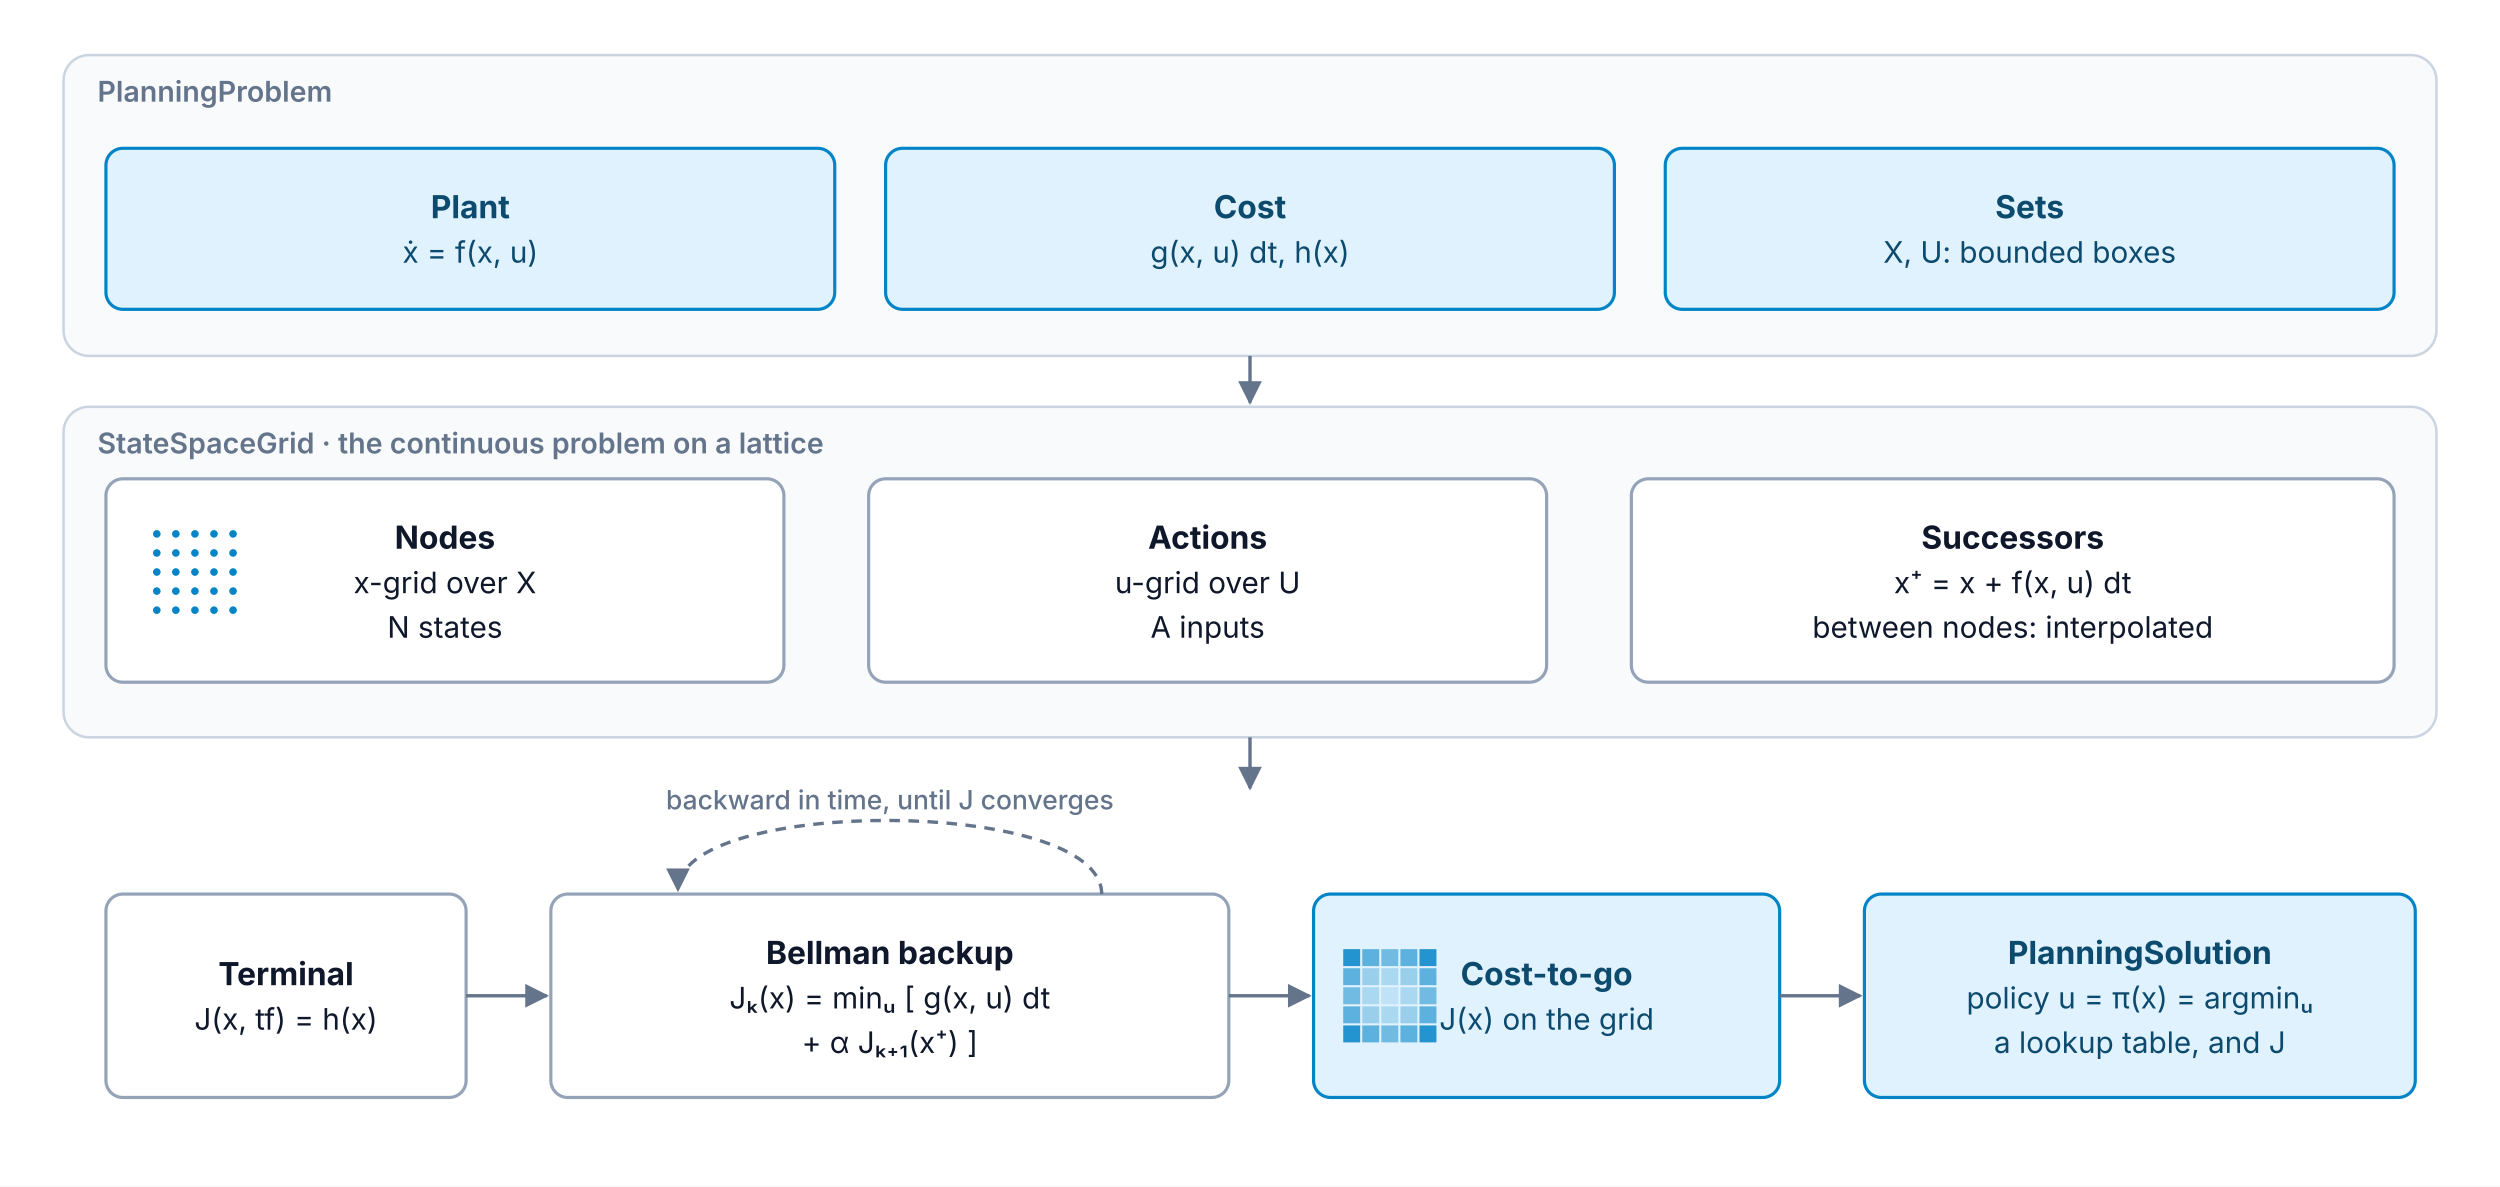
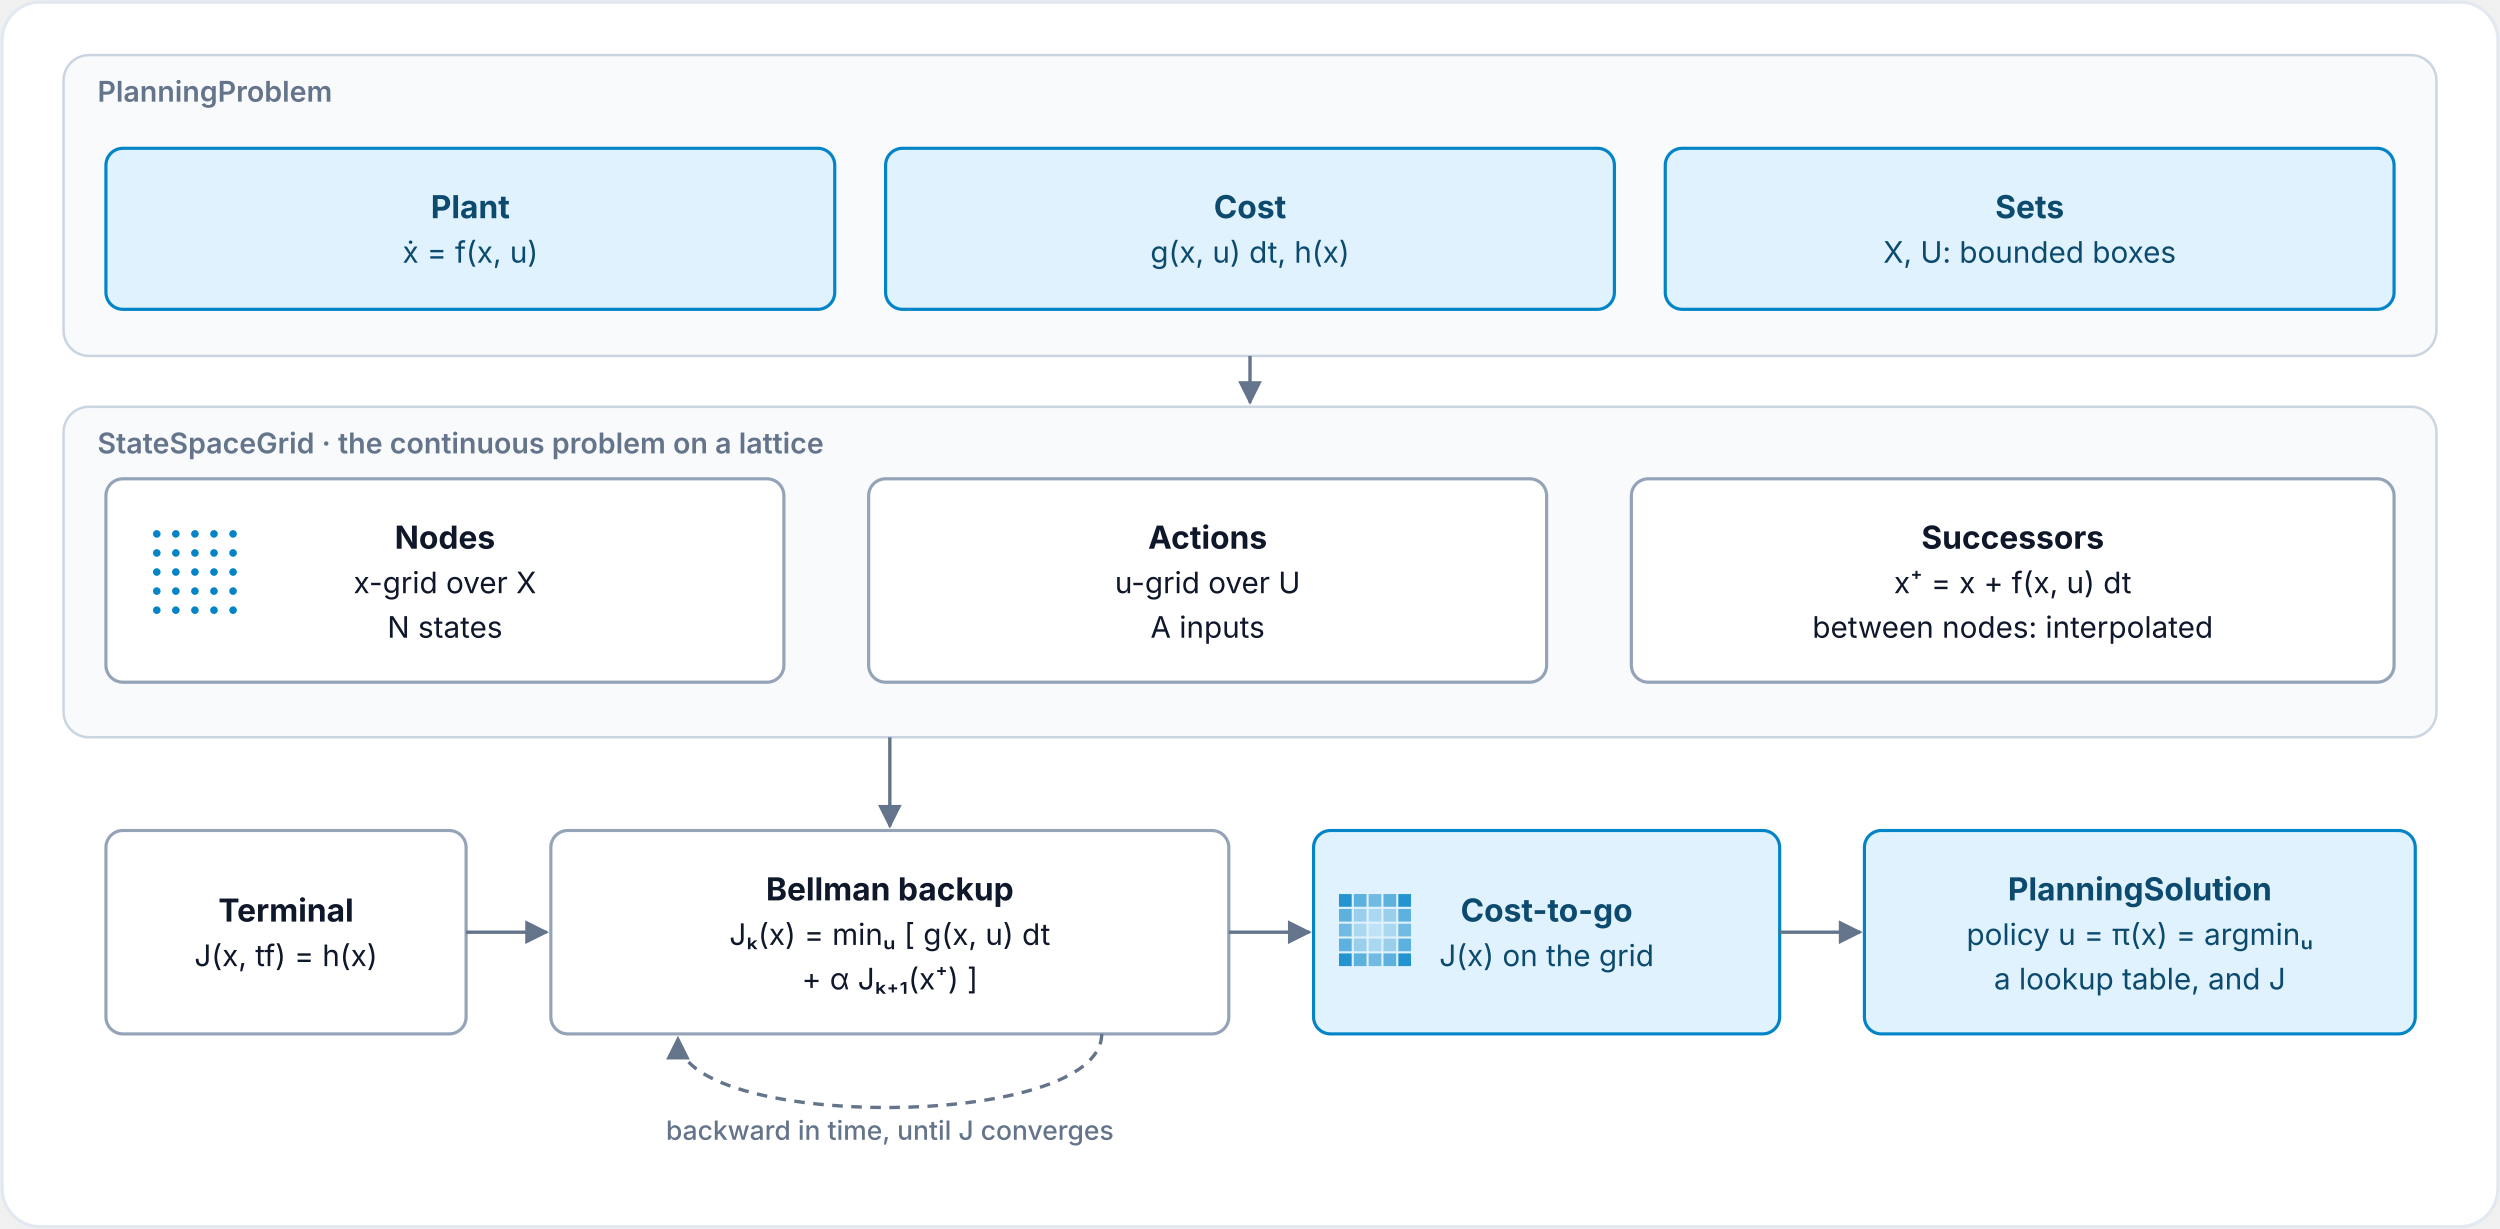
- <svg xmlns="http://www.w3.org/2000/svg" viewBox="0 0 1180 560" width="1180" height="560" font-family="Inter, 'Helvetica Neue', Helvetica, Arial, sans-serif">
+ <svg xmlns="http://www.w3.org/2000/svg" viewBox="0 0 1180 580" width="1180" height="580" font-family="Inter, 'Helvetica Neue', Helvetica, Arial, sans-serif">
  <defs>
    <marker id="arr" viewBox="0 0 10 10" refX="9" refY="5" markerWidth="7" markerHeight="7" orient="auto-start-reverse">
      <path d="M0,0 L10,5 L0,10 z" fill="#64748b" />
    </marker>
    <marker id="arrg" viewBox="0 0 10 10" refX="9" refY="5" markerWidth="7" markerHeight="7" orient="auto-start-reverse">
      <path d="M0,0 L10,5 L0,10 z" fill="#16a34a" />
    </marker>
    <marker id="arrp" viewBox="0 0 10 10" refX="9" refY="5" markerWidth="7" markerHeight="7" orient="auto-start-reverse">
-       <path d="M0,0 L10,5 L0,10 z" fill="#9333ea" />
+       <path d="M0,0 L10,5 L0,10 z" fill="#c026d3" />
+     </marker>
+     <marker id="arrt" viewBox="0 0 10 10" refX="9" refY="5" markerWidth="7" markerHeight="7" orient="auto-start-reverse">
+       <path d="M0,0 L10,5 L0,10 z" fill="#0f766e" />
    </marker>
  </defs>
-   <rect width="100%" height="100%" fill="#ffffff" />
+   <rect x="1" y="1" width="1178" height="578" rx="18" fill="#ffffff" stroke="#e2e8f0" stroke-width="1.5" />
  <rect x="30" y="26" width="1120" height="142" rx="12" fill="#f8fafc" stroke="#cbd5e1" stroke-width="1.2" />
  <text x="46" y="48" font-size="13.5" font-weight="600" fill="#64748b" text-anchor="start">PlanningProblem</text>
  <rect x="50.0" y="70" width="344.0" height="76" rx="8" fill="#e0f2fe" stroke="#0284c7" stroke-width="1.5" />
  <text x="222.0" y="103.0" font-size="15" font-weight="650" fill="#0c4a6e" text-anchor="middle">Plant</text>
  <text x="222.0" y="124.0" font-size="14" font-weight="400" fill="#0c4a6e" text-anchor="middle">ẋ = f(x, u)</text>
  <rect x="418.0" y="70" width="344.0" height="76" rx="8" fill="#e0f2fe" stroke="#0284c7" stroke-width="1.5" />
  <text x="590.0" y="103.0" font-size="15" font-weight="650" fill="#0c4a6e" text-anchor="middle">Cost</text>
  <text x="590.0" y="124.0" font-size="14" font-weight="400" fill="#0c4a6e" text-anchor="middle">g(x, u) dt,  h(x)</text>
  <rect x="786.0" y="70" width="344.0" height="76" rx="8" fill="#e0f2fe" stroke="#0284c7" stroke-width="1.5" />
  <text x="958.0" y="103.0" font-size="15" font-weight="650" fill="#0c4a6e" text-anchor="middle">Sets</text>
  <text x="958.0" y="124.0" font-size="14" font-weight="400" fill="#0c4a6e" text-anchor="middle">X, U: bounded boxes</text>
  <rect x="30" y="192" width="1120" height="156" rx="12" fill="#f8fafc" stroke="#cbd5e1" stroke-width="1.2" />
  <text x="46" y="214" font-size="13.5" font-weight="600" fill="#64748b" text-anchor="start">StateSpaceGrid · the continuous problem on a lattice</text>
  <path d="M590,168 L590,190" fill="none" stroke="#64748b" stroke-width="1.6" marker-end="url(#arr)" />
  <rect x="50" y="226" width="320" height="96" rx="8" fill="#ffffff" stroke="#94a3b8" stroke-width="1.5" />
  <text x="210.0" y="259.0" font-size="15" font-weight="650" fill="#0f172a" text-anchor="middle">Nodes</text>
  <text x="210.0" y="280.0" font-size="14" font-weight="400" fill="#0f172a" text-anchor="middle">x-grid over X</text>
  <text x="210.0" y="301.0" font-size="14" font-weight="400" fill="#0f172a" text-anchor="middle">N states</text>
  <rect x="410" y="226" width="320" height="96" rx="8" fill="#ffffff" stroke="#94a3b8" stroke-width="1.5" />
  <text x="570.0" y="259.0" font-size="15" font-weight="650" fill="#0f172a" text-anchor="middle">Actions</text>
  <text x="570.0" y="280.0" font-size="14" font-weight="400" fill="#0f172a" text-anchor="middle">u-grid over U</text>
  <text x="570.0" y="301.0" font-size="14" font-weight="400" fill="#0f172a" text-anchor="middle">A inputs</text>
  <rect x="770" y="226" width="360" height="96" rx="8" fill="#ffffff" stroke="#94a3b8" stroke-width="1.5" />
  <text x="950.0" y="259.0" font-size="15" font-weight="650" fill="#0f172a" text-anchor="middle">Successors</text>
  <text x="950.0" y="280.0" font-size="14" font-weight="400" fill="#0f172a" text-anchor="middle">x⁺ = x + f(x, u) dt</text>
  <text x="950.0" y="301.0" font-size="14" font-weight="400" fill="#0f172a" text-anchor="middle">between nodes: interpolated</text>
  <circle cx="74" cy="252" r="1.8" fill="#0284c7" />
  <circle cx="74" cy="261" r="1.8" fill="#0284c7" />
  <circle cx="74" cy="270" r="1.8" fill="#0284c7" />
  <circle cx="74" cy="279" r="1.8" fill="#0284c7" />
  <circle cx="74" cy="288" r="1.8" fill="#0284c7" />
  <circle cx="83" cy="252" r="1.8" fill="#0284c7" />
  <circle cx="83" cy="261" r="1.8" fill="#0284c7" />
  <circle cx="83" cy="270" r="1.8" fill="#0284c7" />
  <circle cx="83" cy="279" r="1.8" fill="#0284c7" />
  <circle cx="83" cy="288" r="1.8" fill="#0284c7" />
  <circle cx="92" cy="252" r="1.8" fill="#0284c7" />
  <circle cx="92" cy="261" r="1.8" fill="#0284c7" />
  <circle cx="92" cy="270" r="1.8" fill="#0284c7" />
  <circle cx="92" cy="279" r="1.8" fill="#0284c7" />
  <circle cx="92" cy="288" r="1.8" fill="#0284c7" />
  <circle cx="101" cy="252" r="1.8" fill="#0284c7" />
  <circle cx="101" cy="261" r="1.8" fill="#0284c7" />
  <circle cx="101" cy="270" r="1.8" fill="#0284c7" />
  <circle cx="101" cy="279" r="1.8" fill="#0284c7" />
  <circle cx="101" cy="288" r="1.8" fill="#0284c7" />
  <circle cx="110" cy="252" r="1.8" fill="#0284c7" />
  <circle cx="110" cy="261" r="1.8" fill="#0284c7" />
  <circle cx="110" cy="270" r="1.8" fill="#0284c7" />
  <circle cx="110" cy="279" r="1.8" fill="#0284c7" />
  <circle cx="110" cy="288" r="1.8" fill="#0284c7" />
-   <path d="M590,348 L590,372" fill="none" stroke="#64748b" stroke-width="1.6" marker-end="url(#arr)" />
-   <rect x="50" y="422" width="170" height="96" rx="8" fill="#ffffff" stroke="#94a3b8" stroke-width="1.5" />
-   <text x="135.0" y="465.0" font-size="15" font-weight="650" fill="#0f172a" text-anchor="middle">Terminal</text>
-   <text x="135.0" y="486.0" font-size="14" font-weight="400" fill="#0f172a" text-anchor="middle">J(x, tf) = h(x)</text>
-   <rect x="260" y="422" width="320" height="96" rx="8" fill="#ffffff" stroke="#94a3b8" stroke-width="1.5" />
-   <text x="420.0" y="455.0" font-size="15" font-weight="650" fill="#0f172a" text-anchor="middle">Bellman backup</text>
-   <text x="420.0" y="476.0" font-size="14" font-weight="400" fill="#0f172a" text-anchor="middle">Jₖ(x) = minᵤ [ g(x, u) dt</text>
-   <text x="420.0" y="497.0" font-size="14" font-weight="400" fill="#0f172a" text-anchor="middle">+ α Jₖ₊₁(x⁺) ]</text>
-   <rect x="620" y="422" width="220" height="96" rx="8" fill="#e0f2fe" stroke="#0284c7" stroke-width="1.5" />
-   <text x="730.0" y="465.0" font-size="15" font-weight="650" fill="#0c4a6e" text-anchor="middle">Cost-to-go</text>
-   <text x="730.0" y="486.0" font-size="14" font-weight="400" fill="#0c4a6e" text-anchor="middle">      J(x) on the grid</text>
-   <rect x="880" y="422" width="260" height="96" rx="8" fill="#e0f2fe" stroke="#0284c7" stroke-width="1.5" />
-   <text x="1010.0" y="455.0" font-size="15" font-weight="650" fill="#0c4a6e" text-anchor="middle">PlanningSolution</text>
-   <text x="1010.0" y="476.0" font-size="14" font-weight="400" fill="#0c4a6e" text-anchor="middle">policy u = π(x) = argminᵤ</text>
-   <text x="1010.0" y="497.0" font-size="14" font-weight="400" fill="#0c4a6e" text-anchor="middle">a lookup table, and J</text>
-   <path d="M220,470.0 L258,470.0" fill="none" stroke="#64748b" stroke-width="1.6" marker-end="url(#arr)" />
-   <path d="M580,470.0 L618,470.0" fill="none" stroke="#64748b" stroke-width="1.6" marker-end="url(#arr)" />
-   <path d="M840,470.0 L878,470.0" fill="none" stroke="#64748b" stroke-width="1.6" marker-end="url(#arr)" />
-   <path d="M520,422 C520,376 320,376 320,420" fill="none" stroke="#64748b" stroke-width="1.6" stroke-dasharray="5 4" marker-end="url(#arr)" />
-   <text x="420.0" y="382" font-size="12.5" font-weight="500" fill="#64748b" text-anchor="middle">backward in time, until J converges</text>
-   <rect x="634" y="448" width="8" height="8" fill="#0284c7" opacity="0.85" />
-   <rect x="634" y="457" width="8" height="8" fill="#0284c7" opacity="0.59" />
-   <rect x="634" y="466" width="8" height="8" fill="#0284c7" opacity="0.50" />
-   <rect x="634" y="475" width="8" height="8" fill="#0284c7" opacity="0.59" />
-   <rect x="634" y="484" width="8" height="8" fill="#0284c7" opacity="0.85" />
-   <rect x="643" y="448" width="8" height="8" fill="#0284c7" opacity="0.59" />
-   <rect x="643" y="457" width="8" height="8" fill="#0284c7" opacity="0.32" />
-   <rect x="643" y="466" width="8" height="8" fill="#0284c7" opacity="0.24" />
-   <rect x="643" y="475" width="8" height="8" fill="#0284c7" opacity="0.32" />
-   <rect x="643" y="484" width="8" height="8" fill="#0284c7" opacity="0.59" />
-   <rect x="652" y="448" width="8" height="8" fill="#0284c7" opacity="0.50" />
-   <rect x="652" y="457" width="8" height="8" fill="#0284c7" opacity="0.24" />
-   <rect x="652" y="466" width="8" height="8" fill="#0284c7" opacity="0.15" />
-   <rect x="652" y="475" width="8" height="8" fill="#0284c7" opacity="0.24" />
-   <rect x="652" y="484" width="8" height="8" fill="#0284c7" opacity="0.50" />
-   <rect x="661" y="448" width="8" height="8" fill="#0284c7" opacity="0.59" />
-   <rect x="661" y="457" width="8" height="8" fill="#0284c7" opacity="0.32" />
-   <rect x="661" y="466" width="8" height="8" fill="#0284c7" opacity="0.24" />
-   <rect x="661" y="475" width="8" height="8" fill="#0284c7" opacity="0.32" />
-   <rect x="661" y="484" width="8" height="8" fill="#0284c7" opacity="0.59" />
-   <rect x="670" y="448" width="8" height="8" fill="#0284c7" opacity="0.85" />
-   <rect x="670" y="457" width="8" height="8" fill="#0284c7" opacity="0.59" />
-   <rect x="670" y="466" width="8" height="8" fill="#0284c7" opacity="0.50" />
-   <rect x="670" y="475" width="8" height="8" fill="#0284c7" opacity="0.59" />
-   <rect x="670" y="484" width="8" height="8" fill="#0284c7" opacity="0.85" />
+   <path d="M420,348 L420,390" fill="none" stroke="#64748b" stroke-width="1.6" marker-end="url(#arr)" />
+   <rect x="50" y="392" width="170" height="96" rx="8" fill="#ffffff" stroke="#94a3b8" stroke-width="1.5" />
+   <text x="135.0" y="435.0" font-size="15" font-weight="650" fill="#0f172a" text-anchor="middle">Terminal</text>
+   <text x="135.0" y="456.0" font-size="14" font-weight="400" fill="#0f172a" text-anchor="middle">J(x, tf) = h(x)</text>
+   <rect x="260" y="392" width="320" height="96" rx="8" fill="#ffffff" stroke="#94a3b8" stroke-width="1.5" />
+   <text x="420.0" y="425.0" font-size="15" font-weight="650" fill="#0f172a" text-anchor="middle">Bellman backup</text>
+   <text x="420.0" y="446.0" font-size="14" font-weight="400" fill="#0f172a" text-anchor="middle">Jₖ(x) = minᵤ [ g(x, u) dt</text>
+   <text x="420.0" y="467.0" font-size="14" font-weight="400" fill="#0f172a" text-anchor="middle">+ α Jₖ₊₁(x⁺) ]</text>
+   <rect x="620" y="392" width="220" height="96" rx="8" fill="#e0f2fe" stroke="#0284c7" stroke-width="1.5" />
+   <text x="730.0" y="435.0" font-size="15" font-weight="650" fill="#0c4a6e" text-anchor="middle">Cost-to-go</text>
+   <text x="730.0" y="456.0" font-size="14" font-weight="400" fill="#0c4a6e" text-anchor="middle">J(x) on the grid</text>
+   <rect x="880" y="392" width="260" height="96" rx="8" fill="#e0f2fe" stroke="#0284c7" stroke-width="1.5" />
+   <text x="1010.0" y="425.0" font-size="15" font-weight="650" fill="#0c4a6e" text-anchor="middle">PlanningSolution</text>
+   <text x="1010.0" y="446.0" font-size="14" font-weight="400" fill="#0c4a6e" text-anchor="middle">policy u = π(x) = argminᵤ</text>
+   <text x="1010.0" y="467.0" font-size="14" font-weight="400" fill="#0c4a6e" text-anchor="middle">a lookup table, and J</text>
+   <path d="M220,440.0 L258,440.0" fill="none" stroke="#64748b" stroke-width="1.6" marker-end="url(#arr)" />
+   <path d="M580,440.0 L618,440.0" fill="none" stroke="#64748b" stroke-width="1.6" marker-end="url(#arr)" />
+   <path d="M840,440.0 L878,440.0" fill="none" stroke="#64748b" stroke-width="1.6" marker-end="url(#arr)" />
+   <path d="M520,488 C520,534 320,534 320,490" fill="none" stroke="#64748b" stroke-width="1.6" stroke-dasharray="5 4" marker-end="url(#arr)" />
+   <text x="420.0" y="538" font-size="12.5" font-weight="500" fill="#64748b" text-anchor="middle">backward in time, until J converges</text>
+   <rect x="632" y="422" width="6" height="6" fill="#0284c7" opacity="0.85" />
+   <rect x="632" y="429" width="6" height="6" fill="#0284c7" opacity="0.59" />
+   <rect x="632" y="436" width="6" height="6" fill="#0284c7" opacity="0.50" />
+   <rect x="632" y="443" width="6" height="6" fill="#0284c7" opacity="0.59" />
+   <rect x="632" y="450" width="6" height="6" fill="#0284c7" opacity="0.85" />
+   <rect x="639" y="422" width="6" height="6" fill="#0284c7" opacity="0.59" />
+   <rect x="639" y="429" width="6" height="6" fill="#0284c7" opacity="0.32" />
+   <rect x="639" y="436" width="6" height="6" fill="#0284c7" opacity="0.24" />
+   <rect x="639" y="443" width="6" height="6" fill="#0284c7" opacity="0.32" />
+   <rect x="639" y="450" width="6" height="6" fill="#0284c7" opacity="0.59" />
+   <rect x="646" y="422" width="6" height="6" fill="#0284c7" opacity="0.50" />
+   <rect x="646" y="429" width="6" height="6" fill="#0284c7" opacity="0.24" />
+   <rect x="646" y="436" width="6" height="6" fill="#0284c7" opacity="0.15" />
+   <rect x="646" y="443" width="6" height="6" fill="#0284c7" opacity="0.24" />
+   <rect x="646" y="450" width="6" height="6" fill="#0284c7" opacity="0.50" />
+   <rect x="653" y="422" width="6" height="6" fill="#0284c7" opacity="0.59" />
+   <rect x="653" y="429" width="6" height="6" fill="#0284c7" opacity="0.32" />
+   <rect x="653" y="436" width="6" height="6" fill="#0284c7" opacity="0.24" />
+   <rect x="653" y="443" width="6" height="6" fill="#0284c7" opacity="0.32" />
+   <rect x="653" y="450" width="6" height="6" fill="#0284c7" opacity="0.59" />
+   <rect x="660" y="422" width="6" height="6" fill="#0284c7" opacity="0.85" />
+   <rect x="660" y="429" width="6" height="6" fill="#0284c7" opacity="0.59" />
+   <rect x="660" y="436" width="6" height="6" fill="#0284c7" opacity="0.50" />
+   <rect x="660" y="443" width="6" height="6" fill="#0284c7" opacity="0.59" />
+   <rect x="660" y="450" width="6" height="6" fill="#0284c7" opacity="0.85" />
</svg>
